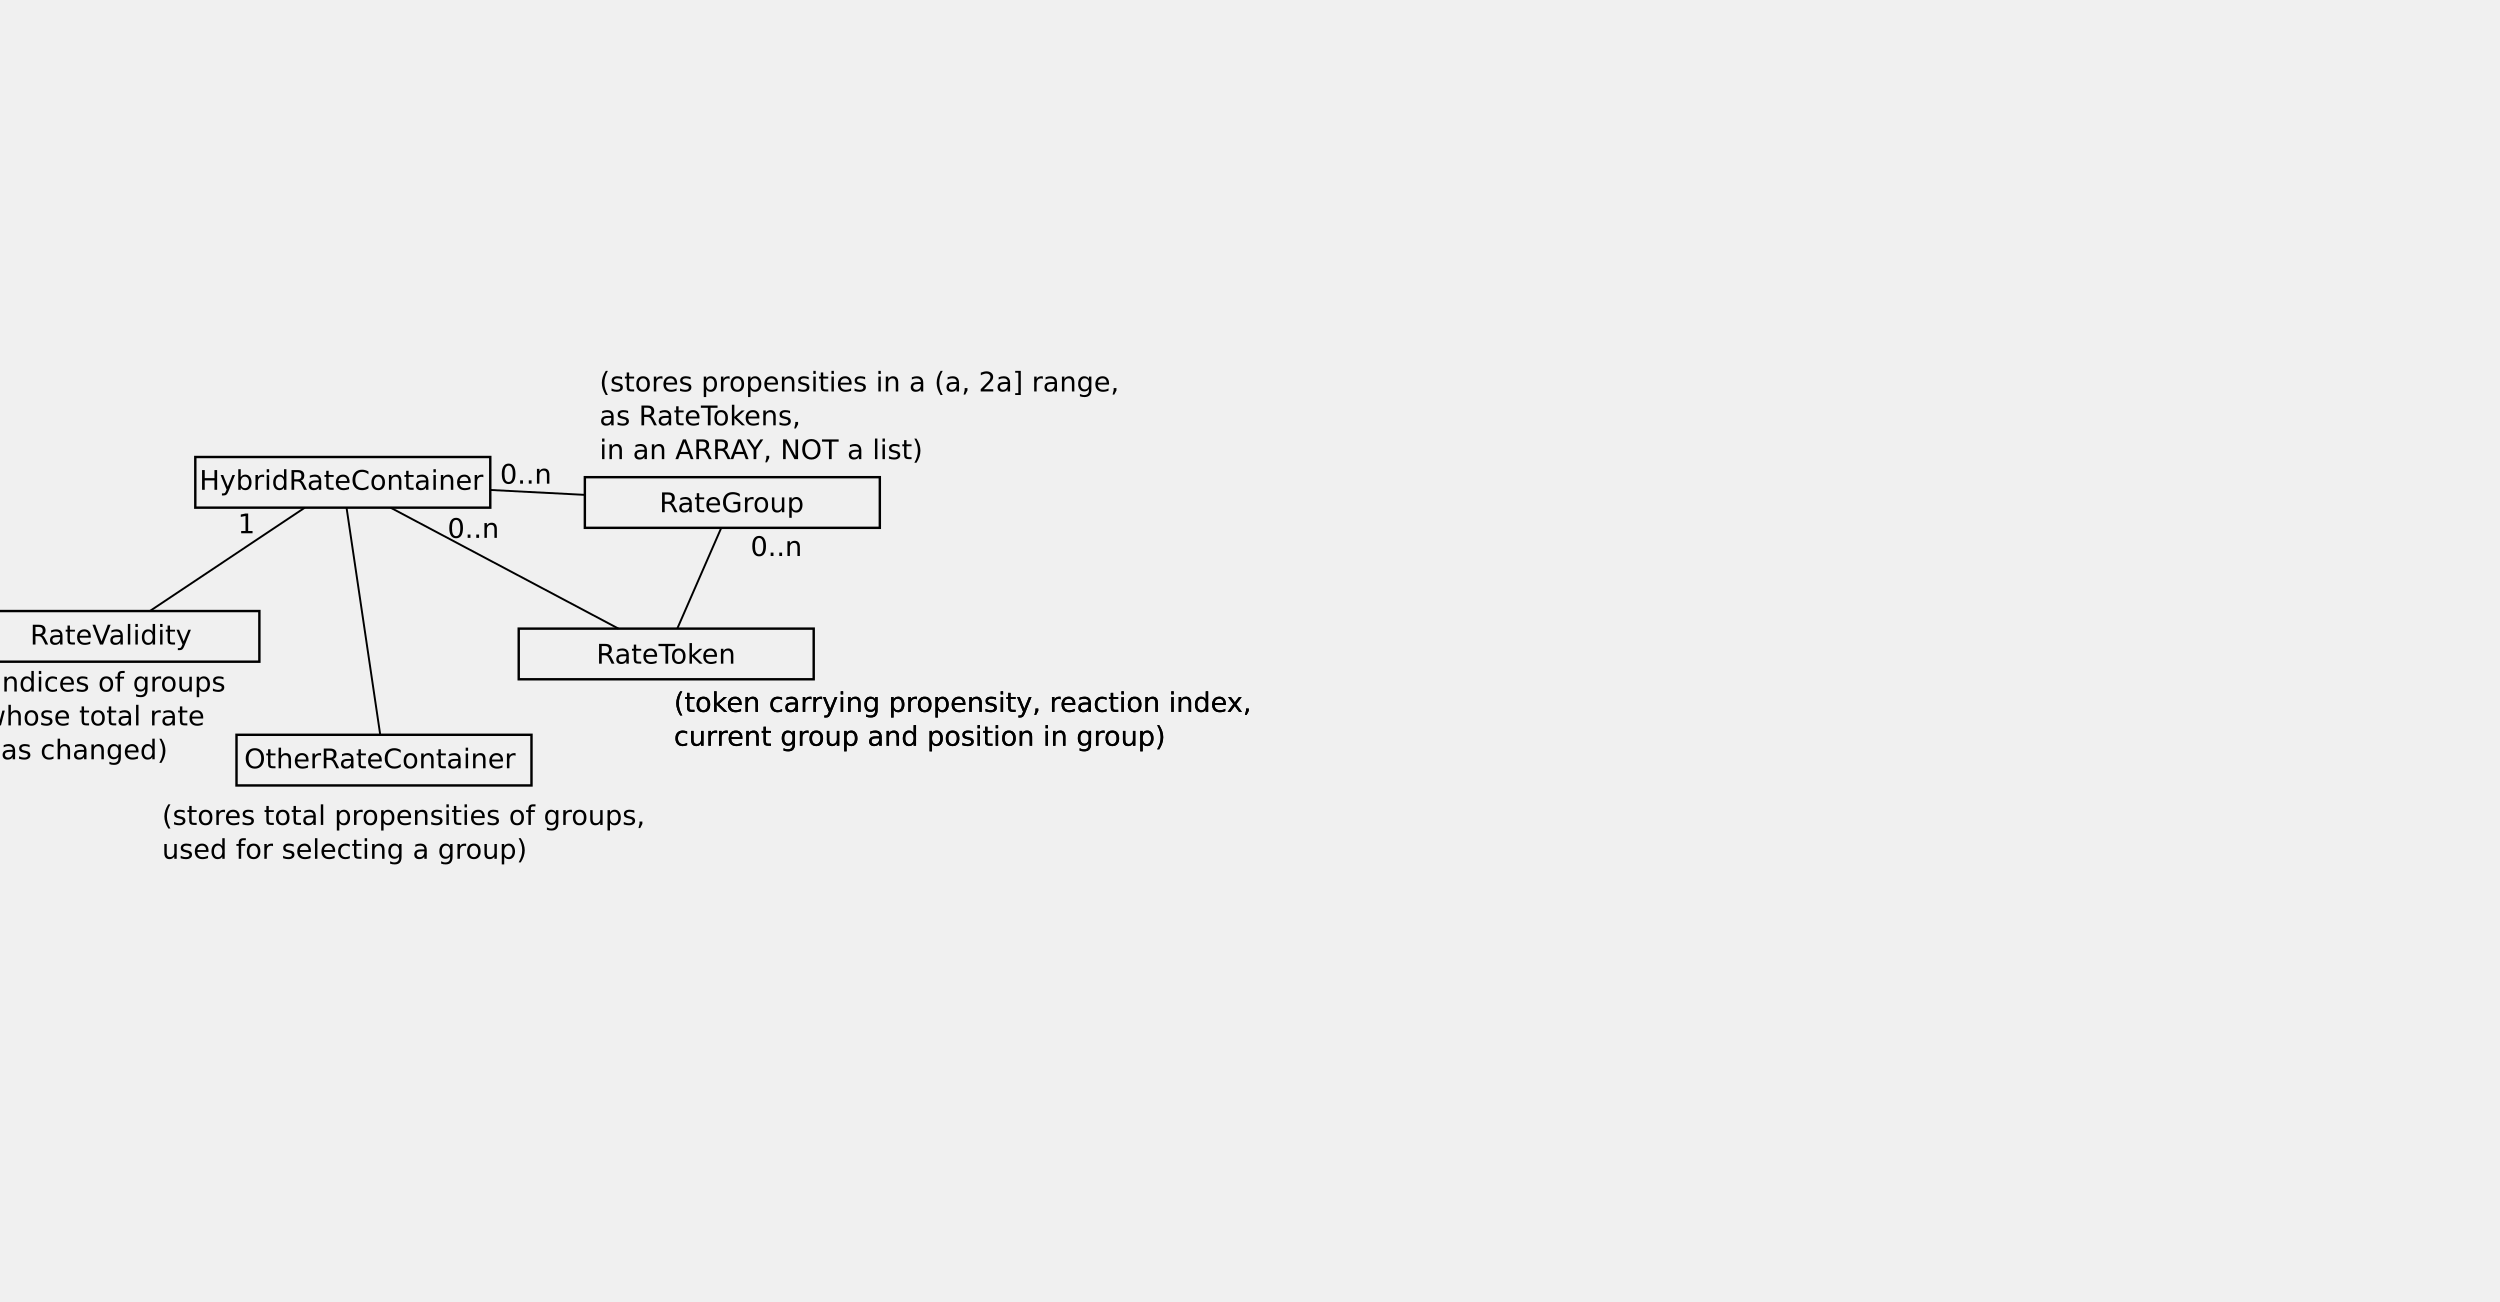
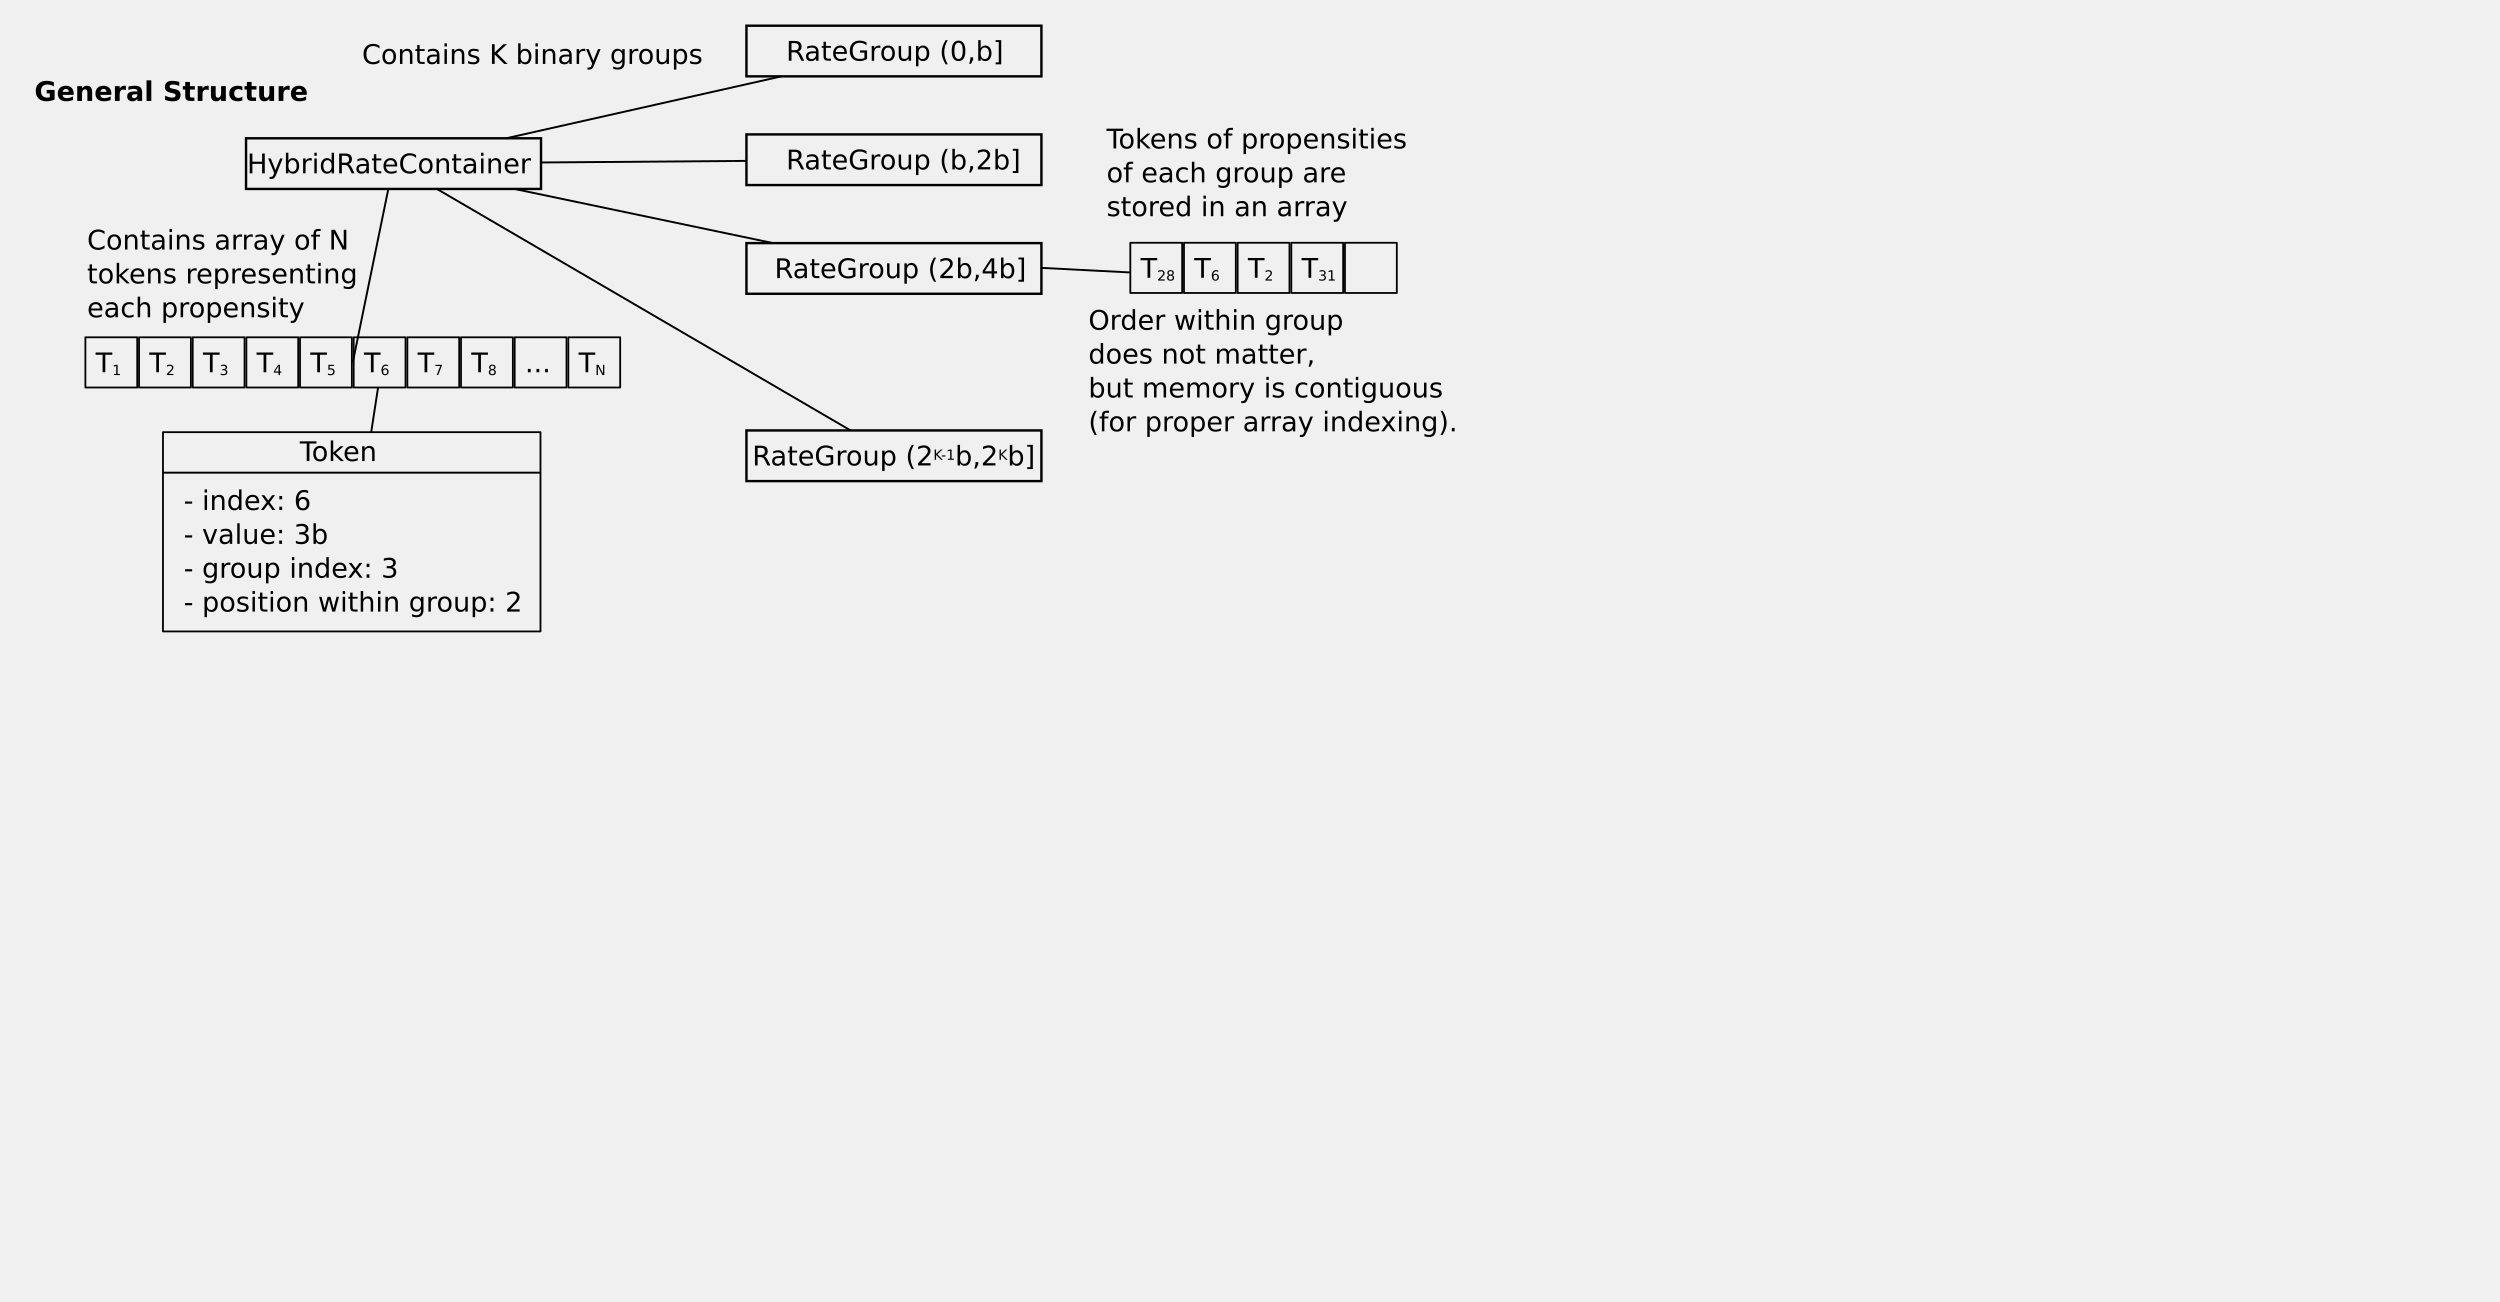
<svg xmlns="http://www.w3.org/2000/svg" id="svg2" version="1.1" width="1292.062" height="672.531" xml:space="preserve">
  <defs id="defs6">
    <marker orient="auto" refY="0.0" refX="0.0" id="Arrow1Lstart" style="overflow:visible">
      <path id="path4968" d="M 0.0,0.0 L 5.0,-5.0 L -12.5,0.0 L 5.0,5.0 L 0.0,0.0 z " style="fill-rule:evenodd;stroke:#000000;stroke-width:1.0pt;marker-start:none" transform="scale(0.8) translate(12.5,0)" />
    </marker>
    <marker orient="auto" refY="0.0" refX="0.0" id="Arrow1Mstart" style="overflow:visible">
      <path id="path4974" d="M 0.0,0.0 L 5.0,-5.0 L -12.5,0.0 L 5.0,5.0 L 0.0,0.0 z " style="fill-rule:evenodd;stroke:#000000;stroke-width:1.0pt;marker-start:none" transform="scale(0.4) translate(10,0)" />
    </marker>
    <marker orient="auto" refY="0.0" refX="0.0" id="Arrow2Lend" style="overflow:visible;">
      <path id="path5264" style="font-size:12.0;fill-rule:evenodd;stroke-width:0.625;stroke-linejoin:round;" d="M 8.719,4.034 L -2.207,0.016 L 8.719,-4.002 C 6.973,-1.63 6.983,1.616 8.719,4.034 z " transform="scale(1.1) rotate(180) translate(1,0)" />
    </marker>
    <marker orient="auto" refY="0.0" refX="0.0" id="Arrow1Mend" style="overflow:visible;">
      <path id="path5252" d="M 0.0,0.0 L 5.0,-5.0 L -12.5,0.0 L 5.0,5.0 L 0.0,0.0 z " style="fill-rule:evenodd;stroke:#000000;stroke-width:1.0pt;marker-start:none;" transform="scale(0.4) rotate(180) translate(10,0)" />
    </marker>
    <marker orient="auto" refY="0.0" refX="0.0" id="Arrow1Lend" style="overflow:visible;">
      <path id="path5246" d="M 0.0,0.0 L 5.0,-5.0 L -12.5,0.0 L 5.0,5.0 L 0.0,0.0 z " style="fill-rule:evenodd;stroke:#000000;stroke-width:1.0pt;marker-start:none;" transform="scale(0.8) rotate(180) translate(12.5,0)" />
    </marker>
    <marker orient="auto" refY="0.0" refX="0.0" id="EmptyTriangleInL" style="overflow:visible">
      <path id="path5395" d="M 5.77,0.0 L -2.88,5.0 L -2.88,-5.0 L 5.77,0.0 z " style="fill-rule:evenodd;fill:#FFFFFF;stroke:#000000;stroke-width:1.0pt;marker-start:none" transform="scale(-0.8) translate(-6,0)" />
    </marker>
    <marker orient="auto" refY="0.0" refX="0.0" id="EmptyDiamondLstart" style="overflow:visible">
      <path id="path5359" d="M 0,-7.071 L -7.071,0 L 0,7.071 L 7.071,0 L 0,-7.071 z " style="fill-rule:evenodd;fill:#FFFFFF;stroke:#000000;stroke-width:1.0pt;marker-start:none" transform="scale(0.8) translate(7,0)" />
    </marker>
    <marker orient="auto" refY="0.0" refX="0.0" id="DiamondLstart" style="overflow:visible">
      <path id="path5332" d="M 0,-7.071 L -7.071,0 L 0,7.071 L 7.071,0 L 0,-7.071 z " style="fill-rule:evenodd;stroke:#000000;stroke-width:1.0pt;marker-start:none" transform="scale(0.8) translate(7,0)" />
    </marker>
    <marker orient="auto" refY="0" refX="0" id="marker26652" style="overflow:visible">
      <path id="path26654" style="font-size:12px;fill-rule:evenodd;stroke-width:0.625;stroke-linejoin:round" d="M 8.719,4.034 -2.207,0.016 8.719,-4.002 c -1.745,2.372 -1.735,5.617 -6e-7,8.035 z" transform="matrix(-1.1,0,0,-1.1,-1.1,0)" />
    </marker>
    <marker orient="auto" refY="0" refX="0" id="marker3135" style="overflow:visible">
      <path id="path3137" style="font-size:12px;fill-rule:evenodd;stroke-width:0.625;stroke-linejoin:round" d="M 8.719,4.034 -2.207,0.016 8.719,-4.002 c -1.745,2.372 -1.735,5.617 -6e-7,8.035 z" transform="matrix(-1.1,0,0,-1.1,-1.1,0)" />
    </marker>
    <marker orient="auto" refY="0" refX="0" id="marker3139" style="overflow:visible">
      <path id="path3141" style="font-size:12px;fill-rule:evenodd;stroke-width:0.625;stroke-linejoin:round" d="M 8.719,4.034 -2.207,0.016 8.719,-4.002 c -1.745,2.372 -1.735,5.617 -6e-7,8.035 z" transform="matrix(-1.1,0,0,-1.1,-1.1,0)" />
    </marker>
    <marker orient="auto" refY="0" refX="0" id="marker26130" style="overflow:visible">
      <path id="path26132" d="M 0,-7.071 -7.071,0 0,7.071 7.071,0 0,-7.071 z" style="fill:#ffffff;fill-rule:evenodd;stroke:#000000;stroke-width:1pt;marker-start:none" transform="matrix(0.8,0,0,0.8,5.6,0)" />
    </marker>
    <marker orient="auto" refY="0" refX="0" id="marker3145" style="overflow:visible">
      <path id="path3147" d="M 0,-7.071 -7.071,0 0,7.071 7.071,0 0,-7.071 z" style="fill:#ffffff;fill-rule:evenodd;stroke:#000000;stroke-width:1pt;marker-start:none" transform="matrix(0.8,0,0,0.8,5.6,0)" />
    </marker>
    <marker orient="auto" refY="0" refX="0" id="marker3149" style="overflow:visible">
      <path id="path3151" d="M 0,-7.071 -7.071,0 0,7.071 7.071,0 0,-7.071 z" style="fill:#ffffff;fill-rule:evenodd;stroke:#000000;stroke-width:1pt;marker-start:none" transform="matrix(0.8,0,0,0.8,5.6,0)" />
    </marker>
    <marker orient="auto" refY="0" refX="0" id="marker3153" style="overflow:visible">
      <path id="path3155" d="M 0,-7.071 -7.071,0 0,7.071 7.071,0 0,-7.071 z" style="fill:#ffffff;fill-rule:evenodd;stroke:#000000;stroke-width:1pt;marker-start:none" transform="matrix(0.8,0,0,0.8,5.6,0)" />
    </marker>
    <marker orient="auto" refY="0" refX="0" id="marker26656" style="overflow:visible">
      <path id="path26658" d="M 0,-7.071 -7.071,0 0,7.071 7.071,0 0,-7.071 z" style="fill-rule:evenodd;stroke:#000000;stroke-width:1pt;marker-start:none" transform="matrix(0.8,0,0,0.8,5.6,0)" />
    </marker>
    <marker orient="auto" refY="0" refX="0" id="marker26644" style="overflow:visible">
      <path id="path26646" d="m 5.77,0 -8.65,5 0,-10 8.65,5 z" style="fill:#ffffff;fill-rule:evenodd;stroke:#000000;stroke-width:1pt;marker-start:none" transform="matrix(-0.8,0,0,-0.8,4.8,0)" />
    </marker>
    <marker orient="auto" refY="0" refX="0" id="marker3161" style="overflow:visible">
      <path id="path3163" d="m 5.77,0 -8.65,5 0,-10 8.65,5 z" style="fill:#ffffff;fill-rule:evenodd;stroke:#000000;stroke-width:1pt;marker-start:none" transform="matrix(-0.8,0,0,-0.8,4.8,0)" />
    </marker>
    <marker orient="auto" refY="0" refX="0" id="marker3165" style="overflow:visible">
      <path id="path3167" d="m 5.77,0 -8.65,5 0,-10 8.65,5 z" style="fill:#ffffff;fill-rule:evenodd;stroke:#000000;stroke-width:1pt;marker-start:none" transform="matrix(-0.8,0,0,-0.8,4.8,0)" />
    </marker>
    <marker orient="auto" refY="0" refX="0" id="marker3169" style="overflow:visible">
      <path id="path3171" d="M 0,-7.071 -7.071,0 0,7.071 7.071,0 0,-7.071 z" style="fill-rule:evenodd;stroke:#000000;stroke-width:1pt;marker-start:none" transform="matrix(0.8,0,0,0.8,5.6,0)" />
    </marker>
    <marker orient="auto" refY="0" refX="0" id="marker3173" style="overflow:visible">
      <path id="path3175" d="M 0,-7.071 -7.071,0 0,7.071 7.071,0 0,-7.071 z" style="fill-rule:evenodd;stroke:#000000;stroke-width:1pt;marker-start:none" transform="matrix(0.8,0,0,0.8,5.6,0)" />
    </marker>
    <marker orient="auto" refY="0" refX="0" id="marker3177" style="overflow:visible">
      <path id="path3179" d="M 0,-7.071 -7.071,0 0,7.071 7.071,0 0,-7.071 z" style="fill-rule:evenodd;stroke:#000000;stroke-width:1pt;marker-start:none" transform="matrix(0.8,0,0,0.8,5.6,0)" />
    </marker>
    <marker orient="auto" refY="0" refX="0" id="marker3181" style="overflow:visible">
      <path id="path3183" d="M 0,-7.071 -7.071,0 0,7.071 7.071,0 0,-7.071 z" style="fill-rule:evenodd;stroke:#000000;stroke-width:1pt;marker-start:none" transform="matrix(0.8,0,0,0.8,5.6,0)" />
    </marker>
    <marker orient="auto" refY="0" refX="0" id="marker3185" style="overflow:visible">
      <path id="path3187" d="M 0,-7.071 -7.071,0 0,7.071 7.071,0 0,-7.071 z" style="fill-rule:evenodd;stroke:#000000;stroke-width:1pt;marker-start:none" transform="matrix(0.8,0,0,0.8,5.6,0)" />
    </marker>
    <marker orient="auto" refY="0" refX="0" id="marker3189" style="overflow:visible">
      <path id="path3191" d="M 0,-7.071 -7.071,0 0,7.071 7.071,0 0,-7.071 z" style="fill-rule:evenodd;stroke:#000000;stroke-width:1pt;marker-start:none" transform="matrix(0.8,0,0,0.8,5.6,0)" />
    </marker>
    <marker orient="auto" refY="0" refX="0" id="DiamondLstart-7" style="overflow:visible">
      <path id="path5332-3" d="M 0,-7.071 -7.071,0 0,7.071 7.071,0 0,-7.071 z" style="fill-rule:evenodd;stroke:#000000;stroke-width:1pt;marker-start:none" transform="matrix(0.8,0,0,0.8,5.6,0)" />
    </marker>
    <marker orient="auto" refY="0" refX="0" id="Arrow1Lend-2" style="overflow:visible">
      <path id="path5246-8" d="M 0,0 5,-5 -12.5,0 5,5 0,0 z" style="fill-rule:evenodd;stroke:#000000;stroke-width:1pt;marker-start:none" transform="matrix(-0.8,0,0,-0.8,-10,0)" />
    </marker>
    <marker orient="auto" refY="0" refX="0" id="Arrow1Lend-3" style="overflow:visible">
      <path id="path5246-6" d="M 0,0 5,-5 -12.5,0 5,5 0,0 z" style="fill-rule:evenodd;stroke:#000000;stroke-width:1pt;marker-start:none" transform="matrix(-0.8,0,0,-0.8,-10,0)" />
    </marker>
    <marker orient="auto" refY="0" refX="0" id="Arrow1Lend-9" style="overflow:visible">
      <path id="path5246-7" d="M 0,0 5,-5 -12.5,0 5,5 0,0 z" style="fill-rule:evenodd;stroke:#000000;stroke-width:1pt;marker-start:none" transform="matrix(-0.8,0,0,-0.8,-10,0)" />
    </marker>
    <marker orient="auto" refY="0" refX="0" id="Arrow1Lend-4" style="overflow:visible">
      <path id="path5246-2" d="M 0,0 5,-5 -12.5,0 5,5 0,0 z" style="fill-rule:evenodd;stroke:#000000;stroke-width:1pt;marker-start:none" transform="matrix(-0.8,0,0,-0.8,-10,0)" />
    </marker>
    <marker orient="auto" refY="0" refX="0" id="Arrow1Lend-0" style="overflow:visible">
      <path id="path5246-65" d="M 0,0 5,-5 -12.5,0 5,5 0,0 z" style="fill-rule:evenodd;stroke:#000000;stroke-width:1pt;marker-start:none" transform="matrix(-0.8,0,0,-0.8,-10,0)" />
    </marker>
    <marker orient="auto" refY="0" refX="0" id="Arrow1Lstart-5" style="overflow:visible">
      <path id="path4968-0" d="M 0,0 5,-5 -12.5,0 5,5 0,0 z" style="fill-rule:evenodd;stroke:#000000;stroke-width:1pt;marker-start:none" transform="matrix(0.8,0,0,0.8,10,0)" />
    </marker>
    <marker orient="auto" refY="0" refX="0" id="Arrow1Lend-8" style="overflow:visible">
      <path id="path5246-9" d="M 0,0 5,-5 -12.5,0 5,5 0,0 z" style="fill-rule:evenodd;stroke:#000000;stroke-width:1pt;marker-start:none" transform="matrix(-0.8,0,0,-0.8,-10,0)" />
    </marker>
  </defs>
  <g id="g10" transform="matrix(1.25,0,0,-1.25,0,672.5313)">
    <text xml:space="preserve" style="font-size:9.6px;font-style:normal;font-variant:normal;font-weight:normal;font-stretch:normal;line-height:125%;letter-spacing:0px;word-spacing:0px;fill:#000000;fill-opacity:1;stroke:none;font-family:DejaVu Sans;-inkscape-font-specification:DejaVu Sans" x="475.048" y="-444.904" id="text4309-6-8" transform="scale(1,-1)">
      <tspan id="tspan7746-8" x="475.048" y="-444.904" />
      <tspan id="tspan7114-2-8" x="475.048" y="-432.904" />
    </text>
-     <g id="g3203-0-1" transform="translate(-6.318726,-241.5748)">
-       <path d="m 87.068,590.649 121.959,0 0,-20.944 -121.959,0 z" style="fill:none;stroke:#000000;stroke-width:1;stroke-linecap:butt;stroke-linejoin:miter;stroke-miterlimit:4;stroke-opacity:1;stroke-dasharray:none" id="path104-1-9-7-8-0" />
-       <text transform="scale(1,-1)" style="font-size:11.2px;font-style:normal;font-variant:normal;font-weight:normal;font-stretch:normal;font-family:DejaVu Sans;-inkscape-font-specification:DejaVu Sans" id="text106-6-9-5-3-1" x="88.769" y="-577.087">
-         <tspan id="tspan108-1-2-9-2-0" y="-577.087" x="88.769" style="font-size:11.2px;font-style:normal;font-variant:normal;font-weight:normal;font-stretch:normal;writing-mode:lr-tb;fill:#000000;fill-opacity:1;fill-rule:nonzero;stroke:none;font-family:DejaVu Sans;-inkscape-font-specification:DejaVu Sans">HybridRateContainer</tspan>
-       </text>
-     </g>
-     <g id="g3203-0-2-7" transform="translate(154.746,-249.9184)">
+     <g id="g3203-0-2-7" transform="translate(221.5572,-63.25059)">
      <path d="m 87.068,590.649 121.959,0 0,-20.944 -121.959,0 z" style="fill:none;stroke:#000000;stroke-width:1;stroke-linecap:butt;stroke-linejoin:miter;stroke-miterlimit:4;stroke-opacity:1;stroke-dasharray:none" id="path104-1-9-7-8-2-9" />
-       <text transform="scale(1,-1)" style="font-size:11.2px;font-style:normal;font-variant:normal;font-weight:normal;font-stretch:normal;font-family:DejaVu Sans;-inkscape-font-specification:DejaVu Sans" id="text106-6-9-5-3-12-9" x="117.89" y="-576.174">
-         <tspan id="tspan108-1-2-9-2-5-3" y="-576.174" x="117.89" style="font-size:11.2px;font-style:normal;font-variant:normal;font-weight:normal;font-stretch:normal;writing-mode:lr-tb;fill:#000000;fill-opacity:1;fill-rule:nonzero;stroke:none;font-family:DejaVu Sans;-inkscape-font-specification:DejaVu Sans">RateGroup</tspan>
-       </text>
-     </g>
-     <g id="g3203-0-2-24" transform="translate(127.4048,-312.5344)">
-       <path d="m 87.068,590.649 121.959,0 0,-20.944 -121.959,0 z" style="fill:none;stroke:#000000;stroke-width:1;stroke-linecap:butt;stroke-linejoin:miter;stroke-miterlimit:4;stroke-opacity:1;stroke-dasharray:none" id="path104-1-9-7-8-2-5" />
-       <text transform="scale(1,-1)" style="font-size:11.2px;font-style:normal;font-variant:normal;font-weight:normal;font-stretch:normal;font-family:DejaVu Sans;-inkscape-font-specification:DejaVu Sans" id="text106-6-9-5-3-12-5" x="119.191" y="-576.174">
-         <tspan id="tspan108-1-2-9-2-5-7" y="-576.174" x="119.191" style="font-size:11.2px;font-style:normal;font-variant:normal;font-weight:normal;font-stretch:normal;writing-mode:lr-tb;fill:#000000;fill-opacity:1;fill-rule:nonzero;stroke:none;font-family:DejaVu Sans;-inkscape-font-specification:DejaVu Sans">RateToken</tspan>
-       </text>
-     </g>
-     <g id="g3203-60-9-3" transform="translate(-101.7855,-305.2651)">
-       <path d="m 87.068,590.649 121.959,0 0,-20.944 -121.959,0 z" style="fill:none;stroke:#000000;stroke-width:1;stroke-linecap:butt;stroke-linejoin:miter;stroke-miterlimit:4;stroke-opacity:1;stroke-dasharray:none" id="path104-1-9-7-6-0-1" />
-       <text transform="scale(1,-1)" style="font-size:11.2px;font-style:normal;font-variant:normal;font-weight:normal;font-stretch:normal;font-family:DejaVu Sans;-inkscape-font-specification:DejaVu Sans" id="text106-6-9-5-48-6-9" x="114.25" y="-576.801">
-         <tspan id="tspan108-1-2-9-7-0-0" y="-576.801" x="114.25" style="font-size:11.2px;font-style:normal;font-variant:normal;font-weight:normal;font-stretch:normal;writing-mode:lr-tb;fill:#000000;fill-opacity:1;fill-rule:nonzero;stroke:none;font-family:DejaVu Sans;-inkscape-font-specification:DejaVu Sans">RateValidity</tspan>
-       </text>
-     </g>
-     <path style="fill:none;stroke:#000000;stroke-width:1px;stroke-linecap:butt;stroke-linejoin:miter;stroke-opacity:1" d="m 201.829,262.368 117.818,62.52" id="path4569" transform="matrix(0.8,0,0,-0.8,0,538.025)" />
-     <path style="fill:none;stroke:#000000;stroke-width:1px;stroke-linecap:butt;stroke-linejoin:miter;stroke-opacity:1" d="m 253.385,253.227 48.882,2.532" id="path4571" transform="matrix(0.8,0,0,-0.8,0,538.025)" />
-     <path style="fill:none;stroke:#000000;stroke-width:1px;stroke-linecap:butt;stroke-linejoin:miter;stroke-opacity:1" d="m 372.776,272.798 -22.745,52.09" id="path4573" transform="matrix(0.8,0,0,-0.8,0,538.025)" />
-     <path style="fill:none;stroke:#000000;stroke-width:1px;stroke-linecap:butt;stroke-linejoin:miter;stroke-opacity:1" d="M 157.54,262.368 77.448,315.801" id="path4577" transform="matrix(0.8,0,0,-0.8,0,538.025)" />
-     <text xml:space="preserve" style="font-size:11.2px;font-style:normal;font-variant:normal;font-weight:normal;font-stretch:normal;line-height:125%;letter-spacing:0px;word-spacing:0px;fill:#000000;fill-opacity:1;stroke:none;font-family:DejaVu Sans;-inkscape-font-specification:DejaVu Sans" x="-6.699" y="-252.103" id="text4579" transform="scale(1,-1)">
-       <tspan id="tspan4582" x="-6.699" y="-252.103">(indices of groups</tspan>
-       <tspan x="-6.699" y="-238.103" id="tspan4584">whose total rate </tspan>
-       <tspan x="-6.699" y="-224.103" id="tspan4586">has changed)</tspan>
-     </text>
-     <text xml:space="preserve" style="font-size:11.2px;font-style:normal;font-variant:normal;font-weight:normal;font-stretch:normal;line-height:125%;letter-spacing:0px;word-spacing:0px;fill:#000000;fill-opacity:1;stroke:none;font-family:DejaVu Sans;-inkscape-font-specification:DejaVu Sans" x="247.862" y="-376.183" id="text4592" transform="scale(1,-1)">
-       <tspan id="tspan4594" x="247.862" y="-376.183">(stores propensities in a (a, 2a] range,</tspan>
-       <tspan x="247.862" y="-362.183" id="tspan3269">as RateTokens,</tspan>
-       <tspan x="247.862" y="-348.183" id="tspan3232">in an ARRAY, NOT a list)</tspan>
-     </text>
-     <text xml:space="preserve" style="font-size:11.2px;font-style:normal;font-variant:normal;font-weight:normal;font-stretch:normal;line-height:125%;letter-spacing:0px;word-spacing:0px;fill:#000000;fill-opacity:1;stroke:none;font-family:DejaVu Sans;-inkscape-font-specification:DejaVu Sans" x="278.638" y="-243.693" id="text4596" transform="scale(1,-1)">
-       <tspan id="tspan4598" x="278.638" y="-243.693">(token carrying propensity, reaction index,</tspan>
-       <tspan x="278.638" y="-229.693" id="tspan4600">current group and position in group)</tspan>
-     </text>
-     <text xml:space="preserve" style="font-size:11.2px;font-style:normal;font-variant:normal;font-weight:normal;font-stretch:normal;line-height:125%;letter-spacing:0px;word-spacing:0px;fill:#000000;fill-opacity:1;stroke:none;font-family:DejaVu Sans;-inkscape-font-specification:DejaVu Sans" x="206.738" y="-338.037" id="text4602" transform="scale(1,-1)">
-       <tspan id="tspan4604" x="206.738" y="-338.037">0..n</tspan>
-     </text>
-     <text xml:space="preserve" style="font-size:11.2px;font-style:normal;font-variant:normal;font-weight:normal;font-stretch:normal;line-height:125%;letter-spacing:0px;word-spacing:0px;fill:#000000;fill-opacity:1;stroke:none;font-family:DejaVu Sans;-inkscape-font-specification:DejaVu Sans" x="98.325" y="-317.531" id="text4606" transform="scale(1,-1)">
-       <tspan id="tspan4608" x="98.325" y="-317.531">1</tspan>
-     </text>
-     <text xml:space="preserve" style="font-size:11.2px;font-style:normal;font-variant:normal;font-weight:normal;font-stretch:normal;line-height:125%;letter-spacing:0px;word-spacing:0px;fill:#000000;fill-opacity:1;stroke:none;font-family:DejaVu Sans;-inkscape-font-specification:DejaVu Sans" x="185.033" y="-315.623" id="text4614" transform="scale(1,-1)">
-       <tspan id="tspan4616" x="185.033" y="-315.623">0..n</tspan>
-     </text>
-     <text xml:space="preserve" style="font-size:11.2px;font-style:normal;font-variant:normal;font-weight:normal;font-stretch:normal;line-height:125%;letter-spacing:0px;word-spacing:0px;fill:#000000;fill-opacity:1;stroke:none;font-family:DejaVu Sans;-inkscape-font-specification:DejaVu Sans" x="310.311" y="-308.152" id="text4618" transform="scale(1,-1)">
-       <tspan id="tspan4620" x="310.311" y="-308.152">0..n</tspan>
-     </text>
-     <g id="g3203-60-9-3-3" transform="translate(10.71834,-356.4319)">
-       <path d="m 87.068,590.649 121.959,0 0,-20.944 -121.959,0 z" style="fill:none;stroke:#000000;stroke-width:1;stroke-linecap:butt;stroke-linejoin:miter;stroke-miterlimit:4;stroke-opacity:1;stroke-dasharray:none" id="path104-1-9-7-6-0-1-9" />
-       <text transform="scale(1,-1)" style="font-size:11.2px;font-style:normal;font-variant:normal;font-weight:normal;font-stretch:normal;font-family:DejaVu Sans;-inkscape-font-specification:DejaVu Sans" id="text106-6-9-5-48-6-9-3" x="90.25" y="-576.801">
-         <tspan id="tspan108-1-2-9-7-0-0-9" y="-576.801" x="90.25" style="font-size:11.2px;font-style:normal;font-variant:normal;font-weight:normal;font-stretch:normal;writing-mode:lr-tb;fill:#000000;fill-opacity:1;fill-rule:nonzero;stroke:none;font-family:DejaVu Sans;-inkscape-font-specification:DejaVu Sans">OtherRateContainer</tspan>
-       </text>
-     </g>
-     <path style="fill:none;stroke:#000000;stroke-width:1px;stroke-linecap:butt;stroke-linejoin:miter;stroke-opacity:1" d="M 196.515,379.76 179.102,262.368" id="path3261" transform="matrix(0.8,0,0,-0.8,0,538.025)" />
-     <text xml:space="preserve" style="font-size:11.2px;font-style:normal;font-variant:normal;font-weight:normal;font-stretch:normal;line-height:125%;letter-spacing:0px;word-spacing:0px;fill:#000000;fill-opacity:1;stroke:none;font-family:DejaVu Sans;-inkscape-font-specification:DejaVu Sans" x="66.99" y="-196.95" id="text3263" transform="scale(1,-1)">
-       <tspan id="tspan3265" x="66.99" y="-196.95">(stores total propensities of groups,</tspan>
-       <tspan x="66.99" y="-182.95" id="tspan3267">used for selecting a group)</tspan>
-     </text>
-     <text transform="scale(1,-1)" id="text3271" y="-243.693" x="278.638" style="font-size:11.2px;font-style:normal;font-variant:normal;font-weight:normal;font-stretch:normal;line-height:125%;letter-spacing:0px;word-spacing:0px;fill:#000000;fill-opacity:1;stroke:none;font-family:DejaVu Sans;-inkscape-font-specification:DejaVu Sans" xml:space="preserve">
-       <tspan y="-243.693" x="278.638" id="tspan3273">(token carrying propensity, reaction index,</tspan>
-       <tspan id="tspan3275" y="-229.693" x="278.638">current group and position in group)</tspan>
+       <text transform="scale(1,-1)" style="font-size:11.2px;font-style:normal;font-variant:normal;font-weight:normal;font-stretch:normal;font-family:DejaVu Sans;-inkscape-font-specification:DejaVu Sans" id="text106-6-9-5-3-12-9" x="103.49" y="-576.174">
+         <tspan id="tspan108-1-2-9-2-5-3" y="-576.174" x="103.49" style="font-size:11.2px;font-style:normal;font-variant:normal;font-weight:normal;font-stretch:normal;writing-mode:lr-tb;fill:#000000;fill-opacity:1;fill-rule:nonzero;stroke:none;font-family:DejaVu Sans;-inkscape-font-specification:DejaVu Sans">RateGroup (0,b]</tspan>
+       </text>
+     </g>
+     <g id="g3144" transform="translate(-31.76261,165.0735)">
+       <text transform="scale(1,-1)" id="text3107" y="-162.087" x="104.143" style="font-size:11.2px;font-style:normal;font-variant:normal;font-weight:normal;font-stretch:normal;line-height:125%;letter-spacing:0px;word-spacing:0px;fill:#000000;fill-opacity:1;stroke:none;font-family:DejaVu Sans;-inkscape-font-specification:DejaVu Sans" xml:space="preserve">
+         <tspan y="-162.087" x="104.143" id="tspan3109"> - index: 6</tspan>
+         <tspan id="tspan3111" y="-148.087" x="104.143"> - value: 3b</tspan>
+         <tspan id="tspan3113" y="-134.087" x="104.143"> - group index: 3</tspan>
+         <tspan id="tspan3115" y="-120.087" x="104.143"> - position within group: 2</tspan>
+       </text>
+       <rect transform="matrix(0.8,0,0,-0.8,0,538.025)" y="429.694" x="123.931" height="102.997" width="195.107" id="rect3117" style="color:#000000;fill:none;stroke:#000000;stroke-width:0.938;stroke-linecap:round;stroke-linejoin:round;stroke-miterlimit:10;stroke-opacity:1;stroke-dasharray:none;stroke-dashoffset:0;marker:none;visibility:visible;display:inline;overflow:visible;enable-background:accumulate" />
+       <path transform="matrix(0.8,0,0,-0.8,0,538.025)" id="path3119" d="m 123.931,450.628 195.107,0" style="fill:none;stroke:#000000;stroke-width:1px;stroke-linecap:butt;stroke-linejoin:miter;stroke-opacity:1" />
+       <text transform="scale(1,-1)" id="text3121" y="-182.323" x="155.72" style="font-size:11.2px;font-style:normal;font-variant:normal;font-weight:normal;font-stretch:normal;line-height:125%;letter-spacing:0px;word-spacing:0px;fill:#000000;fill-opacity:1;stroke:none;font-family:DejaVu Sans;-inkscape-font-specification:DejaVu Sans" xml:space="preserve">
+         <tspan y="-182.323" x="155.72" id="tspan3123">Token</tspan>
+       </text>
+     </g>
+     <g id="g3203-0-2-7-4" transform="translate(14.65884,-109.8019)">
+       <path d="m 87.068,590.649 121.959,0 0,-20.944 -121.959,0 z" style="fill:none;stroke:#000000;stroke-width:1;stroke-linecap:butt;stroke-linejoin:miter;stroke-miterlimit:4;stroke-opacity:1;stroke-dasharray:none" id="path104-1-9-7-8-2-9-9" />
+       <text transform="scale(1,-1)" style="font-size:11.2px;font-style:normal;font-variant:normal;font-weight:normal;font-stretch:normal;font-family:DejaVu Sans;-inkscape-font-specification:DejaVu Sans" id="text106-6-9-5-3-12-9-4" x="87.49" y="-576.174">
+         <tspan id="tspan108-1-2-9-2-5-3-9" y="-576.174" x="87.49" style="font-size:11.2px;font-style:normal;font-variant:normal;font-weight:normal;font-stretch:normal;writing-mode:lr-tb;fill:#000000;fill-opacity:1;fill-rule:nonzero;stroke:none;font-family:DejaVu Sans;-inkscape-font-specification:DejaVu Sans">HybridRateContainer</tspan>
+       </text>
+     </g>
+     <g id="g3324" transform="translate(28.60356,125.9286)">
+       <g id="g3188">
+         <rect style="color:#000000;fill:none;stroke:#000000;stroke-width:0.938;stroke-linecap:round;stroke-linejoin:round;stroke-miterlimit:10;stroke-opacity:1;stroke-dasharray:none;stroke-dashoffset:0;marker:none;visibility:visible;display:inline;overflow:visible;enable-background:accumulate" id="rect3182" width="26.796" height="25.958" x="8.374" y="331.721" transform="matrix(0.8,0,0,-0.8,0,538.025)" />
+         <text xml:space="preserve" style="font-size:11.2px;font-style:normal;font-variant:normal;font-weight:normal;font-stretch:normal;line-height:125%;letter-spacing:0px;word-spacing:0px;fill:#000000;fill-opacity:1;stroke:none;font-family:DejaVu Sans;-inkscape-font-specification:DejaVu Sans" x="10.953" y="-258.182" id="text3184" transform="scale(1,-1)">
+           <tspan id="tspan3186" x="10.953" y="-258.182">T<tspan style="font-size:52%;baseline-shift:sub" id="tspan3382">1</tspan>
+           </tspan>
+         </text>
+       </g>
+       <g id="g3188-8" transform="translate(22.18668,0)">
+         <rect style="color:#000000;fill:none;stroke:#000000;stroke-width:0.938;stroke-linecap:round;stroke-linejoin:round;stroke-miterlimit:10;stroke-opacity:1;stroke-dasharray:none;stroke-dashoffset:0;marker:none;visibility:visible;display:inline;overflow:visible;enable-background:accumulate" id="rect3182-1" width="26.796" height="25.958" x="8.374" y="331.721" transform="matrix(0.8,0,0,-0.8,0,538.025)" />
+         <text xml:space="preserve" style="font-size:11.2px;font-style:normal;font-variant:normal;font-weight:normal;font-stretch:normal;line-height:125%;letter-spacing:0px;word-spacing:0px;fill:#000000;fill-opacity:1;stroke:none;font-family:DejaVu Sans;-inkscape-font-specification:DejaVu Sans" x="10.953" y="-258.182" id="text3184-1" transform="scale(1,-1)">
+           <tspan id="tspan3186-2" x="10.953" y="-258.182">T<tspan style="font-size:52%;baseline-shift:sub" id="tspan3380">2</tspan>
+           </tspan>
+         </text>
+       </g>
+       <g id="g3188-7" transform="translate(44.37336,0)">
+         <rect style="color:#000000;fill:none;stroke:#000000;stroke-width:0.938;stroke-linecap:round;stroke-linejoin:round;stroke-miterlimit:10;stroke-opacity:1;stroke-dasharray:none;stroke-dashoffset:0;marker:none;visibility:visible;display:inline;overflow:visible;enable-background:accumulate" id="rect3182-12" width="26.796" height="25.958" x="8.374" y="331.721" transform="matrix(0.8,0,0,-0.8,0,538.025)" />
+         <text xml:space="preserve" style="font-size:11.2px;font-style:normal;font-variant:normal;font-weight:normal;font-stretch:normal;line-height:125%;letter-spacing:0px;word-spacing:0px;fill:#000000;fill-opacity:1;stroke:none;font-family:DejaVu Sans;-inkscape-font-specification:DejaVu Sans" x="10.953" y="-258.182" id="text3184-5" transform="scale(1,-1)">
+           <tspan id="tspan3186-0" x="10.953" y="-258.182">T<tspan style="font-size:52%;baseline-shift:sub" id="tspan3378">3</tspan>
+           </tspan>
+         </text>
+       </g>
+       <g id="g3188-0" transform="translate(66.56004,0)">
+         <rect style="color:#000000;fill:none;stroke:#000000;stroke-width:0.938;stroke-linecap:round;stroke-linejoin:round;stroke-miterlimit:10;stroke-opacity:1;stroke-dasharray:none;stroke-dashoffset:0;marker:none;visibility:visible;display:inline;overflow:visible;enable-background:accumulate" id="rect3182-5" width="26.796" height="25.958" x="8.374" y="331.721" transform="matrix(0.8,0,0,-0.8,0,538.025)" />
+         <text xml:space="preserve" style="font-size:11.2px;font-style:normal;font-variant:normal;font-weight:normal;font-stretch:normal;line-height:125%;letter-spacing:0px;word-spacing:0px;fill:#000000;fill-opacity:1;stroke:none;font-family:DejaVu Sans;-inkscape-font-specification:DejaVu Sans" x="10.953" y="-258.182" id="text3184-57" transform="scale(1,-1)">
+           <tspan id="tspan3186-9" x="10.953" y="-258.182">T<tspan style="font-size:52%;baseline-shift:sub" id="tspan3376">4</tspan>
+           </tspan>
+         </text>
+       </g>
+       <g id="g3188-2" transform="translate(88.74672,0)">
+         <rect style="color:#000000;fill:none;stroke:#000000;stroke-width:0.938;stroke-linecap:round;stroke-linejoin:round;stroke-miterlimit:10;stroke-opacity:1;stroke-dasharray:none;stroke-dashoffset:0;marker:none;visibility:visible;display:inline;overflow:visible;enable-background:accumulate" id="rect3182-16" width="26.796" height="25.958" x="8.374" y="331.721" transform="matrix(0.8,0,0,-0.8,0,538.025)" />
+         <text xml:space="preserve" style="font-size:11.2px;font-style:normal;font-variant:normal;font-weight:normal;font-stretch:normal;line-height:125%;letter-spacing:0px;word-spacing:0px;fill:#000000;fill-opacity:1;stroke:none;font-family:DejaVu Sans;-inkscape-font-specification:DejaVu Sans" x="10.953" y="-258.182" id="text3184-8" transform="scale(1,-1)">
+           <tspan id="tspan3186-5" x="10.953" y="-258.182">T<tspan style="font-size:52%;baseline-shift:sub" id="tspan3374">5</tspan>
+           </tspan>
+         </text>
+       </g>
+       <g id="g3188-5" transform="translate(110.9334,0)">
+         <rect style="color:#000000;fill:none;stroke:#000000;stroke-width:0.938;stroke-linecap:round;stroke-linejoin:round;stroke-miterlimit:10;stroke-opacity:1;stroke-dasharray:none;stroke-dashoffset:0;marker:none;visibility:visible;display:inline;overflow:visible;enable-background:accumulate" id="rect3182-3" width="26.796" height="25.958" x="8.374" y="331.721" transform="matrix(0.8,0,0,-0.8,0,538.025)" />
+         <text xml:space="preserve" style="font-size:11.2px;font-style:normal;font-variant:normal;font-weight:normal;font-stretch:normal;line-height:125%;letter-spacing:0px;word-spacing:0px;fill:#000000;fill-opacity:1;stroke:none;font-family:DejaVu Sans;-inkscape-font-specification:DejaVu Sans" x="10.953" y="-258.182" id="text3184-2" transform="scale(1,-1)">
+           <tspan id="tspan3186-4" x="10.953" y="-258.182">T<tspan style="font-size:52%;baseline-shift:sub" id="tspan3372">6</tspan>
+           </tspan>
+         </text>
+       </g>
+       <g id="g3188-86" transform="translate(133.1201,0)">
+         <rect style="color:#000000;fill:none;stroke:#000000;stroke-width:0.938;stroke-linecap:round;stroke-linejoin:round;stroke-miterlimit:10;stroke-opacity:1;stroke-dasharray:none;stroke-dashoffset:0;marker:none;visibility:visible;display:inline;overflow:visible;enable-background:accumulate" id="rect3182-7" width="26.796" height="25.958" x="8.374" y="331.721" transform="matrix(0.8,0,0,-0.8,0,538.025)" />
+         <text xml:space="preserve" style="font-size:11.2px;font-style:normal;font-variant:normal;font-weight:normal;font-stretch:normal;line-height:125%;letter-spacing:0px;word-spacing:0px;fill:#000000;fill-opacity:1;stroke:none;font-family:DejaVu Sans;-inkscape-font-specification:DejaVu Sans" x="10.953" y="-258.182" id="text3184-6" transform="scale(1,-1)">
+           <tspan id="tspan3186-8" x="10.953" y="-258.182">T<tspan style="font-size:52%;baseline-shift:sub" id="tspan3370">7</tspan>
+           </tspan>
+         </text>
+       </g>
+       <g id="g3188-01" transform="translate(155.3067,0)">
+         <rect style="color:#000000;fill:none;stroke:#000000;stroke-width:0.938;stroke-linecap:round;stroke-linejoin:round;stroke-miterlimit:10;stroke-opacity:1;stroke-dasharray:none;stroke-dashoffset:0;marker:none;visibility:visible;display:inline;overflow:visible;enable-background:accumulate" id="rect3182-8" width="26.796" height="25.958" x="8.374" y="331.721" transform="matrix(0.8,0,0,-0.8,0,538.025)" />
+         <text xml:space="preserve" style="font-size:11.2px;font-style:normal;font-variant:normal;font-weight:normal;font-stretch:normal;line-height:125%;letter-spacing:0px;word-spacing:0px;fill:#000000;fill-opacity:1;stroke:none;font-family:DejaVu Sans;-inkscape-font-specification:DejaVu Sans" x="10.953" y="-258.182" id="text3184-16" transform="scale(1,-1)">
+           <tspan id="tspan3186-44" x="10.953" y="-258.182">T<tspan style="font-size:52%;baseline-shift:sub" id="tspan3368">8</tspan>
+           </tspan>
+         </text>
+       </g>
+       <g id="g3188-4" transform="translate(177.4934,0)">
+         <rect style="color:#000000;fill:none;stroke:#000000;stroke-width:0.938;stroke-linecap:round;stroke-linejoin:round;stroke-miterlimit:10;stroke-opacity:1;stroke-dasharray:none;stroke-dashoffset:0;marker:none;visibility:visible;display:inline;overflow:visible;enable-background:accumulate" id="rect3182-9" width="26.796" height="25.958" x="8.374" y="331.721" transform="matrix(0.8,0,0,-0.8,0,538.025)" />
+         <text xml:space="preserve" style="font-size:11.2px;font-style:normal;font-variant:normal;font-weight:normal;font-stretch:normal;line-height:125%;letter-spacing:0px;word-spacing:0px;fill:#000000;fill-opacity:1;stroke:none;font-family:DejaVu Sans;-inkscape-font-specification:DejaVu Sans" x="10.953" y="-258.182" id="text3184-81" transform="scale(1,-1)">
+           <tspan id="tspan3186-89" x="10.953" y="-258.182">...</tspan>
+         </text>
+       </g>
+       <g id="g3188-1" transform="translate(199.6801,0)">
+         <rect style="color:#000000;fill:none;stroke:#000000;stroke-width:0.938;stroke-linecap:round;stroke-linejoin:round;stroke-miterlimit:10;stroke-opacity:1;stroke-dasharray:none;stroke-dashoffset:0;marker:none;visibility:visible;display:inline;overflow:visible;enable-background:accumulate" id="rect3182-75" width="26.796" height="25.958" x="8.374" y="331.721" transform="matrix(0.8,0,0,-0.8,0,538.025)" />
+         <text xml:space="preserve" style="font-size:11.2px;font-style:normal;font-variant:normal;font-weight:normal;font-stretch:normal;line-height:125%;letter-spacing:0px;word-spacing:0px;fill:#000000;fill-opacity:1;stroke:none;font-family:DejaVu Sans;-inkscape-font-specification:DejaVu Sans" x="10.953" y="-258.182" id="text3184-83" transform="scale(1,-1)">
+           <tspan id="tspan3186-3" x="10.953" y="-258.182">T<tspan style="font-size:52%;baseline-shift:sub" id="tspan3366">N</tspan>
+           </tspan>
+         </text>
+       </g>
+     </g>
+     <text xml:space="preserve" style="font-size:11.2px;font-style:normal;font-variant:normal;font-weight:normal;font-stretch:normal;line-height:125%;letter-spacing:0px;word-spacing:0px;fill:#000000;fill-opacity:1;stroke:none;font-family:DejaVu Sans;-inkscape-font-specification:DejaVu Sans" x="36" y="-434.846" id="text3388" transform="scale(1,-1)">
+       <tspan x="36" y="-434.846" id="tspan8269">Contains array of N </tspan>
+       <tspan x="36" y="-420.846" id="tspan3396">tokens representing</tspan>
+       <tspan x="36" y="-406.846" id="tspan8277">each propensity</tspan>
+     </text>
+     <path style="fill:none;stroke:#000000;stroke-width:1px;stroke-linecap:butt;stroke-linejoin:miter;stroke-opacity:1" d="M 200.699,97.652 182.326,187.29" id="path3398" transform="matrix(0.8,0,0,-0.8,0,538.025)" />
+     <g id="g3203-0-2-7-42" transform="translate(221.5572,-108.1964)">
+       <path d="m 87.068,590.649 121.959,0 0,-20.944 -121.959,0 z" style="fill:none;stroke:#000000;stroke-width:1;stroke-linecap:butt;stroke-linejoin:miter;stroke-miterlimit:4;stroke-opacity:1;stroke-dasharray:none" id="path104-1-9-7-8-2-9-6" />
+       <text transform="scale(1,-1)" style="font-size:11.2px;font-style:normal;font-variant:normal;font-weight:normal;font-stretch:normal;font-family:DejaVu Sans;-inkscape-font-specification:DejaVu Sans" id="text106-6-9-5-3-12-9-3" x="103.49" y="-576.174">
+         <tspan id="tspan108-1-2-9-2-5-3-1" y="-576.174" x="103.49" style="font-size:11.2px;font-style:normal;font-variant:normal;font-weight:normal;font-stretch:normal;writing-mode:lr-tb;fill:#000000;fill-opacity:1;fill-rule:nonzero;stroke:none;font-family:DejaVu Sans;-inkscape-font-specification:DejaVu Sans">RateGroup (b,2b]</tspan>
+       </text>
+     </g>
+     <g id="g3203-0-2-7-42-7" transform="translate(221.5572,-153.1421)">
+       <path d="m 87.068,590.649 121.959,0 0,-20.944 -121.959,0 z" style="fill:none;stroke:#000000;stroke-width:1;stroke-linecap:butt;stroke-linejoin:miter;stroke-miterlimit:4;stroke-opacity:1;stroke-dasharray:none" id="path104-1-9-7-8-2-9-6-4" />
+       <text transform="scale(1,-1)" style="font-size:11.2px;font-style:normal;font-variant:normal;font-weight:normal;font-stretch:normal;font-family:DejaVu Sans;-inkscape-font-specification:DejaVu Sans" id="text106-6-9-5-3-12-9-3-6" x="98.69" y="-576.174">
+         <tspan id="tspan108-1-2-9-2-5-3-1-0" y="-576.174" x="98.69" style="font-size:11.2px;font-style:normal;font-variant:normal;font-weight:normal;font-stretch:normal;writing-mode:lr-tb;fill:#000000;fill-opacity:1;fill-rule:nonzero;stroke:none;font-family:DejaVu Sans;-inkscape-font-specification:DejaVu Sans">RateGroup (2b,4b]</tspan>
+       </text>
+     </g>
+     <g id="g3203-0-2-7-42-4" transform="translate(221.5572,-230.5953)">
+       <path d="m 87.068,590.649 121.959,0 0,-20.944 -121.959,0 z" style="fill:none;stroke:#000000;stroke-width:1;stroke-linecap:butt;stroke-linejoin:miter;stroke-miterlimit:4;stroke-opacity:1;stroke-dasharray:none" id="path104-1-9-7-8-2-9-6-1" />
+       <text transform="scale(1,-1)" style="font-size:11.2px;font-style:normal;font-variant:normal;font-weight:normal;font-stretch:normal;font-family:DejaVu Sans;-inkscape-font-specification:DejaVu Sans" id="text106-6-9-5-3-12-9-3-8" x="89.492" y="-576.174">
+         <tspan id="tspan108-1-2-9-2-5-3-1-5" y="-576.174" x="89.492" style="font-size:11.2px;font-style:normal;font-variant:normal;font-weight:normal;font-stretch:normal;writing-mode:lr-tb;fill:#000000;fill-opacity:1;fill-rule:nonzero;stroke:none;font-family:DejaVu Sans;-inkscape-font-specification:DejaVu Sans">RateGroup (2<tspan style="font-size:52%;baseline-shift:super" id="tspan3469">K-1</tspan>b,2<tspan style="font-size:52%;baseline-shift:super" id="tspan3467">K</tspan>b]</tspan>
+       </text>
+     </g>
+     <text xml:space="preserve" style="font-size:11.2px;font-style:normal;font-variant:normal;font-weight:normal;font-stretch:normal;line-height:125%;letter-spacing:0px;word-spacing:0px;fill:#000000;fill-opacity:1;stroke:none;font-family:DejaVu Sans;-inkscape-font-specification:DejaVu Sans" x="457.519" y="-476.651" id="text3388-5" transform="scale(1,-1)">
+       <tspan x="457.519" y="-476.651" id="tspan3396-7">Tokens of propensities </tspan>
+       <tspan x="457.519" y="-462.651" id="tspan3509">of each group are </tspan>
+       <tspan x="457.519" y="-448.651" id="tspan8283">stored in an array</tspan>
+     </text>
+     <path style="fill:none;stroke:#000000;stroke-width:1px;stroke-linecap:butt;stroke-linejoin:miter;stroke-opacity:1" d="M 261.561,71.472 403.827,39.463" id="path3497" transform="matrix(0.8,0,0,-0.8,0,538.025)" />
+     <path style="fill:none;stroke:#000000;stroke-width:1px;stroke-linecap:butt;stroke-linejoin:miter;stroke-opacity:1" d="m 279.607,83.971 106.174,-0.824" id="path3499" transform="matrix(0.8,0,0,-0.8,0,538.025)" />
+     <path style="fill:none;stroke:#000000;stroke-width:1px;stroke-linecap:butt;stroke-linejoin:miter;stroke-opacity:1" d="M 265.872,97.652 399.516,125.647" id="path3501" transform="matrix(0.8,0,0,-0.8,0,538.025)" />
+     <path style="fill:none;stroke:#000000;stroke-width:1px;stroke-linecap:butt;stroke-linejoin:miter;stroke-opacity:1" d="M 225.803,97.652 439.584,222.464" id="path3503" transform="matrix(0.8,0,0,-0.8,0,538.025)" />
+     <text xml:space="preserve" style="font-size:11.2px;font-style:normal;font-variant:normal;font-weight:normal;font-stretch:normal;line-height:125%;letter-spacing:0px;word-spacing:0px;fill:#000000;fill-opacity:1;stroke:none;font-family:DejaVu Sans;-inkscape-font-specification:DejaVu Sans" x="149.685" y="-511.583" id="text3505" transform="scale(1,-1)">
+       <tspan id="tspan3507" x="149.685" y="-511.583">Contains K binary groups</tspan>
+     </text>
+     <g id="g3188-55" transform="translate(460.6423,165.0024)">
+       <rect transform="matrix(0.8,0,0,-0.8,0,538.025)" y="331.721" x="8.374" height="25.958" width="26.796" id="rect3182-4" style="color:#000000;fill:none;stroke:#000000;stroke-width:0.938;stroke-linecap:round;stroke-linejoin:round;stroke-miterlimit:10;stroke-opacity:1;stroke-dasharray:none;stroke-dashoffset:0;marker:none;visibility:visible;display:inline;overflow:visible;enable-background:accumulate" />
+       <text transform="scale(1,-1)" id="text3184-0" y="-258.182" x="10.953" style="font-size:11.2px;font-style:normal;font-variant:normal;font-weight:normal;font-stretch:normal;line-height:125%;letter-spacing:0px;word-spacing:0px;fill:#000000;fill-opacity:1;stroke:none;font-family:DejaVu Sans;-inkscape-font-specification:DejaVu Sans" xml:space="preserve">
+         <tspan y="-258.182" x="10.953" id="tspan3186-32">T<tspan style="font-size:52%;baseline-shift:sub" id="tspan3724">28</tspan>
+         </tspan>
+       </text>
+     </g>
+     <g transform="translate(482.8289,165.0024)" id="g3188-8-6">
+       <rect transform="matrix(0.8,0,0,-0.8,0,538.025)" y="331.721" x="8.374" height="25.958" width="26.796" id="rect3182-1-0" style="color:#000000;fill:none;stroke:#000000;stroke-width:0.938;stroke-linecap:round;stroke-linejoin:round;stroke-miterlimit:10;stroke-opacity:1;stroke-dasharray:none;stroke-dashoffset:0;marker:none;visibility:visible;display:inline;overflow:visible;enable-background:accumulate" />
+       <text transform="scale(1,-1)" id="text3184-1-5" y="-258.182" x="10.953" style="font-size:11.2px;font-style:normal;font-variant:normal;font-weight:normal;font-stretch:normal;line-height:125%;letter-spacing:0px;word-spacing:0px;fill:#000000;fill-opacity:1;stroke:none;font-family:DejaVu Sans;-inkscape-font-specification:DejaVu Sans" xml:space="preserve">
+         <tspan y="-258.182" x="10.953" id="tspan3186-2-6">T<tspan style="font-size:52%;baseline-shift:sub" id="tspan3726">6</tspan>
+         </tspan>
+       </text>
+     </g>
+     <g transform="translate(505.0156,165.0024)" id="g3188-7-8">
+       <rect transform="matrix(0.8,0,0,-0.8,0,538.025)" y="331.721" x="8.374" height="25.958" width="26.796" id="rect3182-12-3" style="color:#000000;fill:none;stroke:#000000;stroke-width:0.938;stroke-linecap:round;stroke-linejoin:round;stroke-miterlimit:10;stroke-opacity:1;stroke-dasharray:none;stroke-dashoffset:0;marker:none;visibility:visible;display:inline;overflow:visible;enable-background:accumulate" />
+       <text transform="scale(1,-1)" id="text3184-5-7" y="-258.182" x="10.953" style="font-size:11.2px;font-style:normal;font-variant:normal;font-weight:normal;font-stretch:normal;line-height:125%;letter-spacing:0px;word-spacing:0px;fill:#000000;fill-opacity:1;stroke:none;font-family:DejaVu Sans;-inkscape-font-specification:DejaVu Sans" xml:space="preserve">
+         <tspan y="-258.182" x="10.953" id="tspan3186-0-0">T<tspan style="font-size:52%;baseline-shift:sub" id="tspan3728">2</tspan>
+         </tspan>
+       </text>
+     </g>
+     <g transform="translate(527.2023,165.0024)" id="g3188-0-4">
+       <rect transform="matrix(0.8,0,0,-0.8,0,538.025)" y="331.721" x="8.374" height="25.958" width="26.796" id="rect3182-5-3" style="color:#000000;fill:none;stroke:#000000;stroke-width:0.938;stroke-linecap:round;stroke-linejoin:round;stroke-miterlimit:10;stroke-opacity:1;stroke-dasharray:none;stroke-dashoffset:0;marker:none;visibility:visible;display:inline;overflow:visible;enable-background:accumulate" />
+       <text transform="scale(1,-1)" id="text3184-57-6" y="-258.182" x="10.953" style="font-size:11.2px;font-style:normal;font-variant:normal;font-weight:normal;font-stretch:normal;line-height:125%;letter-spacing:0px;word-spacing:0px;fill:#000000;fill-opacity:1;stroke:none;font-family:DejaVu Sans;-inkscape-font-specification:DejaVu Sans" xml:space="preserve">
+         <tspan y="-258.182" x="10.953" id="tspan3186-9-8">T<tspan style="font-size:52%;baseline-shift:sub" id="tspan3730">31</tspan>
+         </tspan>
+       </text>
+     </g>
+     <g transform="translate(549.389,165.0024)" id="g3188-2-2">
+       <rect transform="matrix(0.8,0,0,-0.8,0,538.025)" y="331.721" x="8.374" height="25.958" width="26.796" id="rect3182-16-0" style="color:#000000;fill:none;stroke:#000000;stroke-width:0.938;stroke-linecap:round;stroke-linejoin:round;stroke-miterlimit:10;stroke-opacity:1;stroke-dasharray:none;stroke-dashoffset:0;marker:none;visibility:visible;display:inline;overflow:visible;enable-background:accumulate" />
+     </g>
+     <text xml:space="preserve" style="font-size:11.2px;font-style:normal;font-variant:normal;font-weight:normal;font-stretch:normal;line-height:125%;letter-spacing:0px;word-spacing:0px;fill:#000000;fill-opacity:1;stroke:none;font-family:DejaVu Sans;-inkscape-font-specification:DejaVu Sans" x="450.004" y="-401.688" id="text3732" transform="scale(1,-1)">
+       <tspan x="450.004" y="-401.688" id="tspan8285">Order within group </tspan>
+       <tspan x="450.004" y="-387.688" id="tspan8289">does not matter,</tspan>
+       <tspan x="450.004" y="-373.688" id="tspan3736">but memory is contiguous</tspan>
+       <tspan x="450.004" y="-359.688" id="tspan8291">(for proper array indexing).</tspan>
+     </text>
+     <path style="fill:none;stroke:#000000;stroke-width:1px;stroke-linecap:butt;stroke-linejoin:miter;stroke-opacity:1" d="M 195.396,200.269 191.844,223.352" id="path3738" transform="matrix(0.8,0,0,-0.8,0,538.025)" />
+     <path style="fill:none;stroke:#000000;stroke-width:1px;stroke-linecap:butt;stroke-linejoin:miter;stroke-opacity:1" d="m 538.23,138.448 45.947,2.368" id="path3740" transform="matrix(0.8,0,0,-0.8,0,538.025)" />
+     <text xml:space="preserve" style="font-size:11.2px;font-style:normal;font-variant:normal;font-weight:normal;font-stretch:normal;line-height:125%;letter-spacing:0px;word-spacing:0px;fill:#000000;fill-opacity:1;stroke:none;font-family:DejaVu Sans;-inkscape-font-specification:DejaVu Sans" x="14.211" y="-496.299" id="text8265" transform="scale(1,-1)">
+       <tspan id="tspan8267" x="14.211" y="-496.299" style="font-weight:bold;-inkscape-font-specification:DejaVu Sans Bold">General Structure</tspan>
    </text>
  </g>
</svg>
